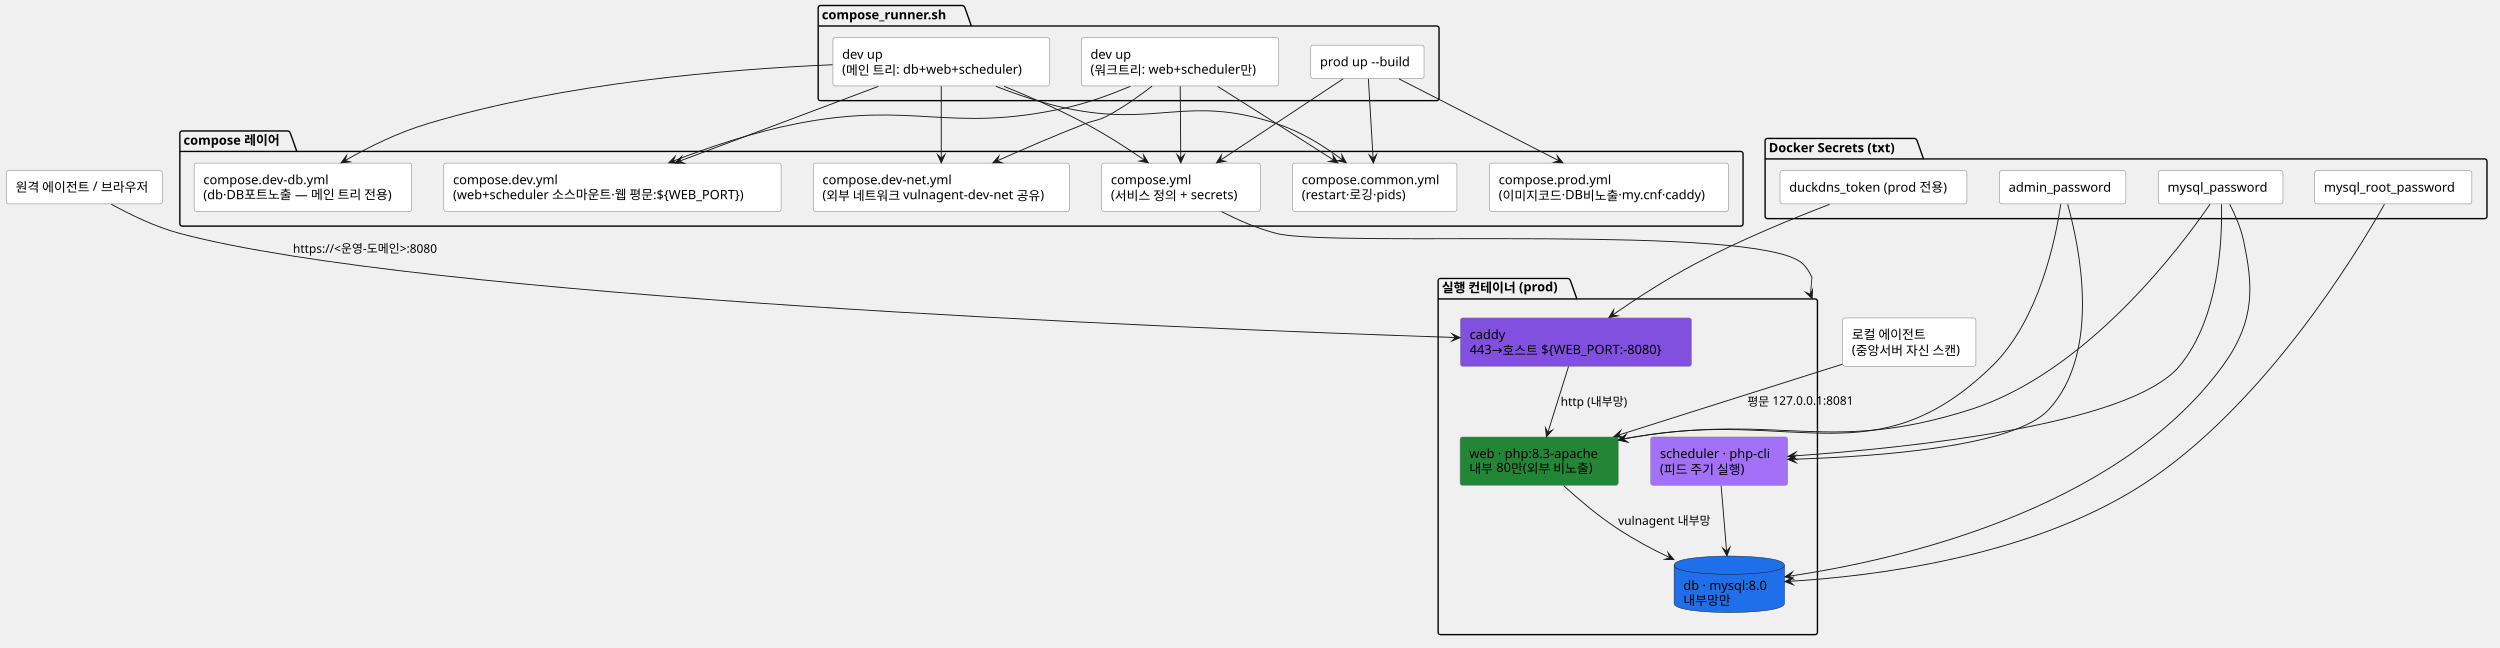
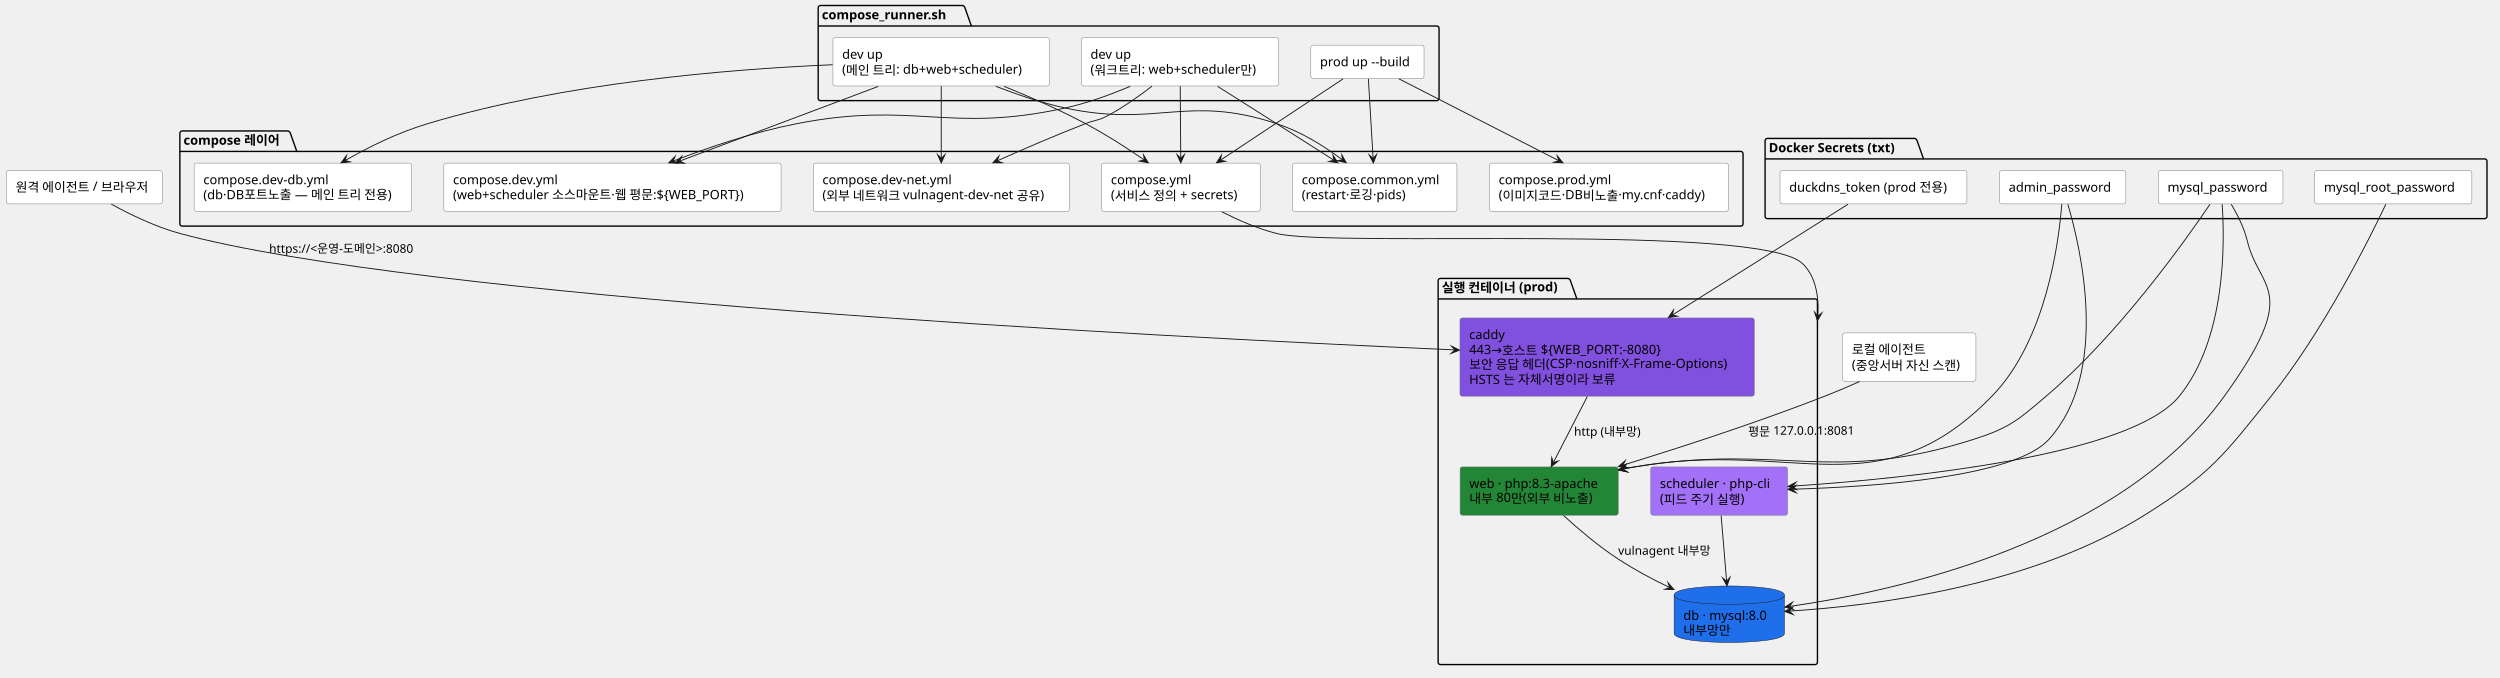
- <svg xmlns="http://www.w3.org/2000/svg" contentStyleType="text/css" data-diagram-type="DESCRIPTION" height="705px" preserveAspectRatio="none" style="width:2722px;height:705px;background:#FFFFFF;" version="1.1" viewBox="0 0 2722 705" width="2722px" zoomAndPan="magnify">
+ <svg xmlns="http://www.w3.org/2000/svg" contentStyleType="text/css" data-diagram-type="DESCRIPTION" height="738px" preserveAspectRatio="none" style="width:2722px;height:738px;background:#FFFFFF;" version="1.1" viewBox="0 0 2722 738" width="2722px" zoomAndPan="magnify">
  <defs />
  <g>
    <g class="cluster" data-qualified-name="Runner" data-source-line="11" id="ent0001">
      <path d="M893.33,6 L1048.125,6 A3.75,3.75 0 0 1 1050.625,8.5 L1057.625,28.297 L1564.33,28.297 A2.5,2.5 0 0 1 1566.83,30.797 L1566.83,107.09 A2.5,2.5 0 0 1 1564.33,109.59 L893.33,109.59 A2.5,2.5 0 0 1 890.83,107.09 L890.83,8.5 A2.5,2.5 0 0 1 893.33,6" fill="none" style="stroke:#000000;stroke-width:1.5;" />
      <line style="stroke:#000000;stroke-width:1.5;" x1="890.83" x2="1057.625" y1="28.297" y2="28.297" />
      <text fill="#000000" font-family="sans-serif" font-size="14" font-weight="700" lengthAdjust="spacing" textLength="153.795" x="894.83" y="20.995">compose_runner.sh</text>
    </g>
    <g class="cluster" data-qualified-name="Files" data-source-line="17" id="ent0005">
-       <path d="M198.33,142.59 L313.656,142.59 A3.75,3.75 0 0 1 316.156,145.09 L323.156,164.887 L1895.33,164.887 A2.5,2.5 0 0 1 1897.83,167.387 L1897.83,243.69 A2.5,2.5 0 0 1 1895.33,246.19 L198.33,246.19 A2.5,2.5 0 0 1 195.83,243.69 L195.83,145.09 A2.5,2.5 0 0 1 198.33,142.59" fill="none" style="stroke:#000000;stroke-width:1.5;" />
+       <path d="M198.33,142.59 L313.656,142.59 A3.75,3.75 0 0 1 316.156,145.09 L323.156,164.887 L1895.33,164.887 A2.5,2.5 0 0 1 1897.83,167.387 L1897.83,243.68 A2.5,2.5 0 0 1 1895.33,246.18 L198.33,246.18 A2.5,2.5 0 0 1 195.83,243.68 L195.83,145.09 A2.5,2.5 0 0 1 198.33,142.59" fill="none" style="stroke:#000000;stroke-width:1.5;" />
      <line style="stroke:#000000;stroke-width:1.5;" x1="195.83" x2="323.156" y1="164.887" y2="164.887" />
      <text fill="#000000" font-family="sans-serif" font-size="14" font-weight="700" lengthAdjust="spacing" textLength="114.326" x="199.83" y="157.585">compose 레이어</text>
    </g>
    <g class="cluster" data-qualified-name="Secrets" data-source-line="26" id="ent0012">
      <path d="M1924.33,150.74 L2084.84,150.74 A3.75,3.75 0 0 1 2087.34,153.24 L2094.34,173.037 L2705.33,173.037 A2.5,2.5 0 0 1 2707.83,175.537 L2707.83,235.54 A2.5,2.5 0 0 1 2705.33,238.04 L1924.33,238.04 A2.5,2.5 0 0 1 1921.83,235.54 L1921.83,153.24 A2.5,2.5 0 0 1 1924.33,150.74" fill="none" style="stroke:#000000;stroke-width:1.5;" />
      <line style="stroke:#000000;stroke-width:1.5;" x1="1921.83" x2="2094.34" y1="173.037" y2="173.037" />
      <text fill="#000000" font-family="sans-serif" font-size="14" font-weight="700" lengthAdjust="spacing" textLength="159.51" x="1925.83" y="165.735">Docker Secrets (txt)</text>
    </g>
    <g class="cluster" data-qualified-name="Stack" data-source-line="33" id="ent0017">
-       <path d="M1568.33,303.19 L1707.4,303.19 A3.75,3.75 0 0 1 1709.9,305.69 L1716.9,325.487 L1976.33,325.487 A2.5,2.5 0 0 1 1978.83,327.987 L1978.83,688.47 A2.5,2.5 0 0 1 1976.33,690.97 L1568.33,690.97 A2.5,2.5 0 0 1 1565.83,688.47 L1565.83,305.69 A2.5,2.5 0 0 1 1568.33,303.19" fill="none" style="stroke:#000000;stroke-width:1.5;" />
-       <line style="stroke:#000000;stroke-width:1.5;" x1="1565.83" x2="1716.9" y1="325.487" y2="325.487" />
-       <text fill="#000000" font-family="sans-serif" font-size="14" font-weight="700" lengthAdjust="spacing" textLength="138.07" x="1569.83" y="318.185">실행 컨테이너 (prod)</text>
+       <path d="M1568.33,303.18 L1707.4,303.18 A3.75,3.75 0 0 1 1709.9,305.68 L1716.9,325.477 L1976.33,325.477 A2.5,2.5 0 0 1 1978.83,327.977 L1978.83,721.06 A2.5,2.5 0 0 1 1976.33,723.56 L1568.33,723.56 A2.5,2.5 0 0 1 1565.83,721.06 L1565.83,305.68 A2.5,2.5 0 0 1 1568.33,303.18" fill="none" style="stroke:#000000;stroke-width:1.5;" />
+       <line style="stroke:#000000;stroke-width:1.5;" x1="1565.83" x2="1716.9" y1="325.477" y2="325.477" />
+       <text fill="#000000" font-family="sans-serif" font-size="14" font-weight="700" lengthAdjust="spacing" textLength="138.07" x="1569.83" y="318.175">실행 컨테이너 (prod)</text>
    </g>
    <g class="entity" data-qualified-name="Runner.R1" data-source-line="12" id="ent0002">
      <rect fill="#FFFFFF" height="52.594" rx="2.5" ry="2.5" style="stroke:#6E7681;stroke-width:0.5;" width="235.862" x="906.9" y="41" />
      <text fill="#000000" font-family="sans-serif" font-size="14" lengthAdjust="spacing" textLength="47.995" x="916.9" y="63.995">dev up</text>
      <text fill="#000000" font-family="sans-serif" font-size="14" lengthAdjust="spacing" textLength="215.862" x="916.9" y="80.292">(메인 트리: db+web+scheduler)</text>
    </g>
    <g class="entity" data-qualified-name="Runner.R1W" data-source-line="13" id="ent0003">
      <rect fill="#FFFFFF" height="52.594" rx="2.5" ry="2.5" style="stroke:#6E7681;stroke-width:0.5;" width="215.067" x="1177.3" y="41" />
      <text fill="#000000" font-family="sans-serif" font-size="14" lengthAdjust="spacing" textLength="47.995" x="1187.3" y="63.995">dev up</text>
      <text fill="#000000" font-family="sans-serif" font-size="14" lengthAdjust="spacing" textLength="195.067" x="1187.3" y="80.292">(워크트리: web+scheduler만)</text>
    </g>
    <g class="entity" data-qualified-name="Runner.R2" data-source-line="14" id="ent0004">
      <rect fill="#FFFFFF" height="36.297" rx="2.5" ry="2.5" style="stroke:#6E7681;stroke-width:0.5;" width="123.284" x="1427.19" y="49.15" />
      <text fill="#000000" font-family="sans-serif" font-size="14" lengthAdjust="spacing" textLength="103.284" x="1437.19" y="72.145">prod up --build</text>
    </g>
    <g class="entity" data-qualified-name="Files.F0" data-source-line="18" id="ent0006">
      <rect fill="#FFFFFF" height="52.594" rx="2.5" ry="2.5" style="stroke:#6E7681;stroke-width:0.5;" width="172.561" x="1199.55" y="177.59" />
      <text fill="#000000" font-family="sans-serif" font-size="14" lengthAdjust="spacing" textLength="93.522" x="1209.55" y="200.585">compose.yml</text>
      <text fill="#000000" font-family="sans-serif" font-size="14" lengthAdjust="spacing" textLength="152.561" x="1209.55" y="216.882">(서비스 정의 + secrets)</text>
    </g>
    <g class="entity" data-qualified-name="Files.FC" data-source-line="19" id="ent0007">
      <rect fill="#FFFFFF" height="52.594" rx="2.5" ry="2.5" style="stroke:#6E7681;stroke-width:0.5;" width="178.949" x="1407.36" y="177.59" />
      <text fill="#000000" font-family="sans-serif" font-size="14" lengthAdjust="spacing" textLength="158.949" x="1417.36" y="200.585">compose.common.yml</text>
      <text fill="#000000" font-family="sans-serif" font-size="14" lengthAdjust="spacing" textLength="122.078" x="1417.36" y="216.882">(restart·로깅·pids)</text>
    </g>
    <g class="entity" data-qualified-name="Files.FD" data-source-line="20" id="ent0008">
      <rect fill="#FFFFFF" height="52.594" rx="2.5" ry="2.5" style="stroke:#6E7681;stroke-width:0.5;" width="367.203" x="483.23" y="177.59" />
      <text fill="#000000" font-family="sans-serif" font-size="14" lengthAdjust="spacing" textLength="123.758" x="493.23" y="200.585">compose.dev.yml</text>
      <text fill="#000000" font-family="sans-serif" font-size="14" lengthAdjust="spacing" textLength="347.203" x="493.23" y="216.882">(web+scheduler 소스마운트·웹 평문:${WEB_PORT})</text>
    </g>
    <g class="entity" data-qualified-name="Files.FDB" data-source-line="21" id="ent0009">
      <rect fill="#FFFFFF" height="52.594" rx="2.5" ry="2.5" style="stroke:#6E7681;stroke-width:0.5;" width="236.932" x="211.37" y="177.59" />
      <text fill="#000000" font-family="sans-serif" font-size="14" lengthAdjust="spacing" textLength="146.583" x="221.37" y="200.585">compose.dev-db.yml</text>
      <text fill="#000000" font-family="sans-serif" font-size="14" lengthAdjust="spacing" textLength="216.932" x="221.37" y="216.882">(db·DB포트노출 — 메인 트리 전용)</text>
    </g>
    <g class="entity" data-qualified-name="Files.FN" data-source-line="22" id="ent0010">
      <rect fill="#FFFFFF" height="52.594" rx="2.5" ry="2.5" style="stroke:#6E7681;stroke-width:0.5;" width="278.781" x="885.44" y="177.59" />
      <text fill="#000000" font-family="sans-serif" font-size="14" lengthAdjust="spacing" textLength="151.785" x="895.44" y="200.585">compose.dev-net.yml</text>
      <text fill="#000000" font-family="sans-serif" font-size="14" lengthAdjust="spacing" textLength="258.781" x="895.44" y="216.882">(외부 네트워크 vulnagent-dev-net 공유)</text>
    </g>
    <g class="entity" data-qualified-name="Files.FP" data-source-line="23" id="ent0011">
      <rect fill="#FFFFFF" height="52.594" rx="2.5" ry="2.5" style="stroke:#6E7681;stroke-width:0.5;" width="260.146" x="1621.76" y="177.59" />
      <text fill="#000000" font-family="sans-serif" font-size="14" lengthAdjust="spacing" textLength="130.067" x="1631.76" y="200.585">compose.prod.yml</text>
      <text fill="#000000" font-family="sans-serif" font-size="14" lengthAdjust="spacing" textLength="240.146" x="1631.76" y="216.882">(이미지코드·DB비노출·my.cnf·caddy)</text>
    </g>
    <g class="entity" data-qualified-name="Secrets.S1" data-source-line="27" id="ent0013">
      <rect fill="#FFFFFF" height="36.297" rx="2.5" ry="2.5" style="stroke:#6E7681;stroke-width:0.5;" width="171.081" x="2520.29" y="185.74" />
      <text fill="#000000" font-family="sans-serif" font-size="14" lengthAdjust="spacing" textLength="151.081" x="2530.29" y="208.735">mysql_root_password</text>
    </g>
    <g class="entity" data-qualified-name="Secrets.S2" data-source-line="28" id="ent0014">
      <rect fill="#FFFFFF" height="36.297" rx="2.5" ry="2.5" style="stroke:#6E7681;stroke-width:0.5;" width="135.705" x="2349.98" y="185.74" />
      <text fill="#000000" font-family="sans-serif" font-size="14" lengthAdjust="spacing" textLength="115.705" x="2359.98" y="208.735">mysql_password</text>
    </g>
    <g class="entity" data-qualified-name="Secrets.S4" data-source-line="29" id="ent0015">
      <rect fill="#FFFFFF" height="36.297" rx="2.5" ry="2.5" style="stroke:#6E7681;stroke-width:0.5;" width="137.578" x="2177.04" y="185.74" />
      <text fill="#000000" font-family="sans-serif" font-size="14" lengthAdjust="spacing" textLength="117.578" x="2187.04" y="208.735">admin_password</text>
    </g>
    <g class="entity" data-qualified-name="Secrets.S5" data-source-line="30" id="ent0016">
      <rect fill="#FFFFFF" height="36.297" rx="2.5" ry="2.5" style="stroke:#6E7681;stroke-width:0.5;" width="203.505" x="1938.08" y="185.74" />
      <text fill="#000000" font-family="sans-serif" font-size="14" lengthAdjust="spacing" textLength="183.505" x="1948.08" y="208.735">duckdns_token (prod 전용)</text>
    </g>
    <g class="entity" data-qualified-name="Stack.CADDY" data-source-line="34" id="ent0018">
-       <rect fill="#8250DF" height="52.594" rx="2.5" ry="2.5" style="stroke:#6E7681;stroke-width:0.5;" width="251.536" x="1590.07" y="346.19" />
-       <text fill="#000000" font-family="sans-serif" font-size="14" lengthAdjust="spacing" textLength="42.335" x="1600.07" y="369.185">caddy</text>
-       <text fill="#000000" font-family="sans-serif" font-size="14" lengthAdjust="spacing" textLength="231.536" x="1600.07" y="385.482">443→호스트 ${WEB_PORT:-8080}</text>
+       <rect fill="#8250DF" height="85.188" rx="2.5" ry="2.5" style="stroke:#6E7681;stroke-width:0.5;" width="320.492" x="1589.59" y="346.18" />
+       <text fill="#000000" font-family="sans-serif" font-size="14" lengthAdjust="spacing" textLength="42.335" x="1599.59" y="369.175">caddy</text>
+       <text fill="#000000" font-family="sans-serif" font-size="14" lengthAdjust="spacing" textLength="231.536" x="1599.59" y="385.472">443→호스트 ${WEB_PORT:-8080}</text>
+       <text fill="#000000" font-family="sans-serif" font-size="14" lengthAdjust="spacing" textLength="300.492" x="1599.59" y="401.769">보안 응답 헤더(CSP·nosniff·X-Frame-Options)</text>
+       <text fill="#000000" font-family="sans-serif" font-size="14" lengthAdjust="spacing" textLength="168.643" x="1599.59" y="418.066">HSTS 는 자체서명이라 보류</text>
    </g>
    <g class="entity" data-qualified-name="Stack.WC" data-source-line="35" id="ent0019">
-       <rect fill="#238636" height="52.594" rx="2.5" ry="2.5" style="stroke:#6E7681;stroke-width:0.5;" width="172.209" x="1589.73" y="475.78" />
-       <text fill="#000000" font-family="sans-serif" font-size="14" lengthAdjust="spacing" textLength="152.209" x="1599.73" y="498.775">web · php:8.3-apache</text>
-       <text fill="#000000" font-family="sans-serif" font-size="14" lengthAdjust="spacing" textLength="142.918" x="1599.73" y="515.072">내부 80만(외부 비노출)</text>
+       <rect fill="#238636" height="52.594" rx="2.5" ry="2.5" style="stroke:#6E7681;stroke-width:0.5;" width="172.209" x="1589.73" y="508.37" />
+       <text fill="#000000" font-family="sans-serif" font-size="14" lengthAdjust="spacing" textLength="152.209" x="1599.73" y="531.365">web · php:8.3-apache</text>
+       <text fill="#000000" font-family="sans-serif" font-size="14" lengthAdjust="spacing" textLength="142.918" x="1599.73" y="547.662">내부 80만(외부 비노출)</text>
    </g>
    <g class="entity" data-qualified-name="Stack.SCH" data-source-line="36" id="ent0020">
-       <rect fill="#A371F7" height="52.594" rx="2.5" ry="2.5" style="stroke:#6E7681;stroke-width:0.5;" width="149.022" x="1797.32" y="475.78" />
-       <text fill="#000000" font-family="sans-serif" font-size="14" lengthAdjust="spacing" textLength="129.022" x="1807.32" y="498.775">scheduler · php-cli</text>
-       <text fill="#000000" font-family="sans-serif" font-size="14" lengthAdjust="spacing" textLength="98.784" x="1807.32" y="515.072">(피드 주기 실행)</text>
+       <rect fill="#A371F7" height="52.594" rx="2.5" ry="2.5" style="stroke:#6E7681;stroke-width:0.5;" width="149.022" x="1797.32" y="508.37" />
+       <text fill="#000000" font-family="sans-serif" font-size="14" lengthAdjust="spacing" textLength="129.022" x="1807.32" y="531.365">scheduler · php-cli</text>
+       <text fill="#000000" font-family="sans-serif" font-size="14" lengthAdjust="spacing" textLength="98.784" x="1807.32" y="547.662">(피드 주기 실행)</text>
    </g>
    <g class="entity" data-qualified-name="Stack.DC" data-source-line="37" id="ent0021">
-       <path d="M1822.78,615.38 C1822.78,605.38 1882.829,605.38 1882.829,605.38 C1882.829,605.38 1942.879,605.38 1942.879,615.38 L1942.879,656.974 C1942.879,666.974 1882.829,666.974 1882.829,666.974 C1882.829,666.974 1822.78,666.974 1822.78,656.974 L1822.78,615.38" fill="#1F6FEB" style="stroke:#181818;stroke-width:0.5;" />
-       <path d="M1822.78,615.38 C1822.78,625.38 1882.829,625.38 1882.829,625.38 C1882.829,625.38 1942.879,625.38 1942.879,615.38" fill="none" style="stroke:#181818;stroke-width:0.5;" />
-       <text fill="#000000" font-family="sans-serif" font-size="14" lengthAdjust="spacing" textLength="100.099" x="1832.78" y="642.375">db · mysql:8.0</text>
-       <text fill="#000000" font-family="sans-serif" font-size="14" lengthAdjust="spacing" textLength="52.64" x="1832.78" y="658.672">내부망만</text>
+       <path d="M1822.78,647.97 C1822.78,637.97 1882.829,637.97 1882.829,637.97 C1882.829,637.97 1942.879,637.97 1942.879,647.97 L1942.879,689.564 C1942.879,699.564 1882.829,699.564 1882.829,699.564 C1882.829,699.564 1822.78,699.564 1822.78,689.564 L1822.78,647.97" fill="#1F6FEB" style="stroke:#181818;stroke-width:0.5;" />
+       <path d="M1822.78,647.97 C1822.78,657.97 1882.829,657.97 1882.829,657.97 C1882.829,657.97 1942.879,657.97 1942.879,647.97" fill="none" style="stroke:#181818;stroke-width:0.5;" />
+       <text fill="#000000" font-family="sans-serif" font-size="14" lengthAdjust="spacing" textLength="100.099" x="1832.78" y="674.965">db · mysql:8.0</text>
+       <text fill="#000000" font-family="sans-serif" font-size="14" lengthAdjust="spacing" textLength="52.64" x="1832.78" y="691.262">내부망만</text>
    </g>
    <g class="entity" data-qualified-name="REMOTE" data-source-line="65" id="ent0042">
      <rect fill="#FFFFFF" height="36.297" rx="2.5" ry="2.5" style="stroke:#6E7681;stroke-width:0.5;" width="169.667" x="7" y="185.74" />
      <text fill="#000000" font-family="sans-serif" font-size="14" lengthAdjust="spacing" textLength="149.667" x="17" y="208.735">원격 에이전트 / 브라우저</text>
    </g>
    <g class="entity" data-qualified-name="LOCAL" data-source-line="66" id="ent0043">
-       <rect fill="#FFFFFF" height="52.594" rx="2.5" ry="2.5" style="stroke:#6E7681;stroke-width:0.5;" width="145.104" x="2006.28" y="346.19" />
-       <text fill="#000000" font-family="sans-serif" font-size="14" lengthAdjust="spacing" textLength="83.41" x="2016.28" y="369.185">로컬 에이전트</text>
-       <text fill="#000000" font-family="sans-serif" font-size="14" lengthAdjust="spacing" textLength="125.104" x="2016.28" y="385.482">(중앙서버 자신 스캔)</text>
+       <rect fill="#FFFFFF" height="52.594" rx="2.5" ry="2.5" style="stroke:#6E7681;stroke-width:0.5;" width="145.104" x="2006.28" y="362.48" />
+       <text fill="#000000" font-family="sans-serif" font-size="14" lengthAdjust="spacing" textLength="83.41" x="2016.28" y="385.475">로컬 에이전트</text>
+       <text fill="#000000" font-family="sans-serif" font-size="14" lengthAdjust="spacing" textLength="125.104" x="2016.28" y="401.772">(중앙서버 자신 스캔)</text>
    </g>
    <g class="link" data-entity-1="ent0002" data-entity-2="ent0006" data-link-type="dependency" data-source-line="40" id="lnk22">
-       <path d="M1093.32,94.06 C1121.3,105.4 1153.64,119.55 1181.83,134.59 C1205.46,147.21 1226.486,160.788 1246.126,174.358" fill="none" id="R1-to-F0" style="stroke:#181818;stroke-width:1;" />
-       <polygon fill="#181818" points="1250.24,177.2,1245.109,168.793,1246.126,174.358,1240.562,175.375,1250.24,177.2" style="stroke:#181818;stroke-width:1;stroke-linejoin:miter;stroke-miterlimit:10;" />
+       <path d="M1093.32,94.06 C1121.3,105.39 1153.64,119.54 1181.83,134.59 C1205.46,147.2 1226.487,160.776 1246.127,174.356" fill="none" id="R1-to-F0" style="stroke:#181818;stroke-width:1;" />
+       <polygon fill="#181818" points="1250.24,177.2,1245.112,168.791,1246.127,174.356,1240.562,175.371,1250.24,177.2" style="stroke:#181818;stroke-width:1;stroke-linejoin:miter;stroke-miterlimit:10;" />
    </g>
    <g class="link" data-entity-1="ent0002" data-entity-2="ent0007" data-link-type="dependency" data-source-line="41" id="lnk23">
-       <path d="M1084.27,94.02 C1107.43,102.98 1134.46,112.14 1159.83,117.59 C1260.04,139.16 1292.57,102.26 1389.83,134.59 C1417.65,143.84 1441.442,158.907 1461.732,174.147" fill="none" id="R1-to-FC" style="stroke:#181818;stroke-width:1;" />
-       <polygon fill="#181818" points="1465.73,177.15,1460.936,168.547,1461.732,174.147,1456.132,174.943,1465.73,177.15" style="stroke:#181818;stroke-width:1;stroke-linejoin:miter;stroke-miterlimit:10;" />
+       <path d="M1084.27,94.02 C1107.43,102.97 1134.46,112.13 1159.83,117.59 C1260.04,139.15 1292.57,102.26 1389.83,134.59 C1417.65,143.84 1441.441,158.908 1461.731,174.138" fill="none" id="R1-to-FC" style="stroke:#181818;stroke-width:1;" />
+       <polygon fill="#181818" points="1465.73,177.14,1460.933,168.538,1461.731,174.138,1456.131,174.936,1465.73,177.14" style="stroke:#181818;stroke-width:1;stroke-linejoin:miter;stroke-miterlimit:10;" />
    </g>
    <g class="link" data-entity-1="ent0002" data-entity-2="ent0008" data-link-type="dependency" data-source-line="42" id="lnk24">
-       <path d="M956.23,94.09 C892.68,117.98 803.36,151.56 739.88,175.43" fill="none" id="R1-to-FD" style="stroke:#181818;stroke-width:1;" />
-       <polygon fill="#181818" points="735.2,177.19,745.032,177.766,739.88,175.43,742.216,170.278,735.2,177.19" style="stroke:#181818;stroke-width:1;stroke-linejoin:miter;stroke-miterlimit:10;" />
+       <path d="M956.23,94.09 C892.68,117.98 803.36,151.561 739.88,175.421" fill="none" id="R1-to-FD" style="stroke:#181818;stroke-width:1;" />
+       <polygon fill="#181818" points="735.2,177.18,745.032,177.758,739.88,175.421,742.217,170.269,735.2,177.18" style="stroke:#181818;stroke-width:1;stroke-linejoin:miter;stroke-miterlimit:10;" />
    </g>
    <g class="link" data-entity-1="ent0002" data-entity-2="ent0009" data-link-type="dependency" data-source-line="43" id="lnk25">
-       <path d="M906.54,70.49 C791.71,75.36 613.6,90.22 465.83,134.59 C432.56,144.59 401.924,159.855 375.774,174.755" fill="none" id="R1-to-FDB" style="stroke:#181818;stroke-width:1;" />
+       <path d="M906.54,70.49 C791.71,75.36 613.6,90.22 465.83,134.59 C432.56,144.58 401.924,159.855 375.774,174.755" fill="none" id="R1-to-FDB" style="stroke:#181818;stroke-width:1;" />
      <polygon fill="#181818" points="371.43,177.23,381.23,176.25,375.774,174.755,377.269,169.299,371.43,177.23" style="stroke:#181818;stroke-width:1;stroke-linejoin:miter;stroke-miterlimit:10;" />
    </g>
    <g class="link" data-entity-1="ent0002" data-entity-2="ent0010" data-link-type="dependency" data-source-line="44" id="lnk26">
-       <path d="M1024.83,93.93 C1024.83,117.88 1024.83,148.44 1024.83,172.35" fill="none" id="R1-to-FN" style="stroke:#181818;stroke-width:1;" />
+       <path d="M1024.83,93.93 C1024.83,117.88 1024.83,148.43 1024.83,172.35" fill="none" id="R1-to-FN" style="stroke:#181818;stroke-width:1;" />
      <polygon fill="#181818" points="1024.83,177.35,1028.83,168.35,1024.83,172.35,1020.83,168.35,1024.83,177.35" style="stroke:#181818;stroke-width:1;stroke-linejoin:miter;stroke-miterlimit:10;" />
    </g>
    <g class="link" data-entity-1="ent0003" data-entity-2="ent0006" data-link-type="dependency" data-source-line="46" id="lnk27">
-       <path d="M1285.02,93.93 C1285.2,117.88 1285.435,148.44 1285.604,172.35" fill="none" id="R1W-to-F0" style="stroke:#181818;stroke-width:1;" />
+       <path d="M1285.02,93.93 C1285.2,117.88 1285.435,148.43 1285.604,172.35" fill="none" id="R1W-to-F0" style="stroke:#181818;stroke-width:1;" />
      <polygon fill="#181818" points="1285.64,177.35,1289.576,168.322,1285.604,172.35,1281.576,168.379,1285.64,177.35" style="stroke:#181818;stroke-width:1;stroke-linejoin:miter;stroke-miterlimit:10;" />
    </g>
    <g class="link" data-entity-1="ent0003" data-entity-2="ent0007" data-link-type="dependency" data-source-line="47" id="lnk28">
-       <path d="M1325.75,94.07 C1345.18,106.32 1368.72,121.19 1389.83,134.59 C1411.97,148.65 1432.436,161.708 1452.506,174.528" fill="none" id="R1W-to-FC" style="stroke:#181818;stroke-width:1;" />
-       <polygon fill="#181818" points="1456.72,177.22,1451.289,169.004,1452.506,174.528,1446.982,175.746,1456.72,177.22" style="stroke:#181818;stroke-width:1;stroke-linejoin:miter;stroke-miterlimit:10;" />
+       <path d="M1325.75,94.06 C1345.18,106.32 1368.72,121.19 1389.83,134.59 C1411.97,148.65 1432.437,161.697 1452.507,174.527" fill="none" id="R1W-to-FC" style="stroke:#181818;stroke-width:1;" />
+       <polygon fill="#181818" points="1456.72,177.22,1451.292,169.002,1452.507,174.527,1446.983,175.743,1456.72,177.22" style="stroke:#181818;stroke-width:1;stroke-linejoin:miter;stroke-miterlimit:10;" />
    </g>
    <g class="link" data-entity-1="ent0003" data-entity-2="ent0008" data-link-type="dependency" data-source-line="48" id="lnk29">
-       <path d="M1230.64,94.02 C1209.08,103.08 1183.75,112.32 1159.83,117.59 C1032.88,145.57 995.42,109.68 867.83,134.59 C819.72,143.99 772.013,160.254 732.793,175.444" fill="none" id="R1W-to-FD" style="stroke:#181818;stroke-width:1;" />
-       <polygon fill="#181818" points="728.13,177.25,737.967,177.73,732.793,175.444,735.078,170.269,728.13,177.25" style="stroke:#181818;stroke-width:1;stroke-linejoin:miter;stroke-miterlimit:10;" />
+       <path d="M1230.64,94.01 C1209.08,103.08 1183.75,112.32 1159.83,117.59 C1032.88,145.57 995.42,109.68 867.83,134.59 C819.72,143.99 772.012,160.243 732.792,175.443" fill="none" id="R1W-to-FD" style="stroke:#181818;stroke-width:1;" />
+       <polygon fill="#181818" points="728.13,177.25,737.967,177.727,732.792,175.443,735.076,170.268,728.13,177.25" style="stroke:#181818;stroke-width:1;stroke-linejoin:miter;stroke-miterlimit:10;" />
    </g>
    <g class="link" data-entity-1="ent0003" data-entity-2="ent0010" data-link-type="dependency" data-source-line="49" id="lnk30">
-       <path d="M1254.32,93.82 C1239.95,104.96 1222.19,117.51 1204.83,126.59 C1195.24,131.61 1191.91,130.66 1181.83,134.59 C1148.06,147.79 1115.386,161.882 1085.656,175.152" fill="none" id="R1W-to-FN" style="stroke:#181818;stroke-width:1;" />
+       <path d="M1254.32,93.82 C1239.95,104.95 1222.19,117.51 1204.83,126.59 C1195.24,131.61 1191.91,130.65 1181.83,134.59 C1148.06,147.79 1115.386,161.882 1085.656,175.152" fill="none" id="R1W-to-FN" style="stroke:#181818;stroke-width:1;" />
      <polygon fill="#181818" points="1081.09,177.19,1090.939,177.174,1085.656,175.152,1087.678,169.869,1081.09,177.19" style="stroke:#181818;stroke-width:1;stroke-linejoin:miter;stroke-miterlimit:10;" />
    </g>
    <g class="link" data-entity-1="ent0004" data-entity-2="ent0006" data-link-type="dependency" data-source-line="51" id="lnk31">
-       <path d="M1462.29,85.89 C1427.15,109.19 1369.087,147.697 1328.707,174.467" fill="none" id="R2-to-F0" style="stroke:#181818;stroke-width:1;" />
-       <polygon fill="#181818" points="1324.54,177.23,1334.252,175.591,1328.707,174.467,1329.831,168.923,1324.54,177.23" style="stroke:#181818;stroke-width:1;stroke-linejoin:miter;stroke-miterlimit:10;" />
+       <path d="M1462.29,85.89 C1427.15,109.19 1369.087,147.686 1328.707,174.466" fill="none" id="R2-to-F0" style="stroke:#181818;stroke-width:1;" />
+       <polygon fill="#181818" points="1324.54,177.23,1334.251,175.589,1328.707,174.466,1329.83,168.922,1324.54,177.23" style="stroke:#181818;stroke-width:1;stroke-linejoin:miter;stroke-miterlimit:10;" />
    </g>
    <g class="link" data-entity-1="ent0004" data-entity-2="ent0007" data-link-type="dependency" data-source-line="52" id="lnk32">
-       <path d="M1489.88,85.89 C1491.27,109.27 1493.434,145.719 1495.024,172.489" fill="none" id="R2-to-FC" style="stroke:#181818;stroke-width:1;" />
-       <polygon fill="#181818" points="1495.32,177.48,1498.779,168.259,1495.024,172.489,1490.793,168.733,1495.32,177.48" style="stroke:#181818;stroke-width:1;stroke-linejoin:miter;stroke-miterlimit:10;" />
+       <path d="M1489.88,85.89 C1491.27,109.26 1493.434,145.709 1495.024,172.479" fill="none" id="R2-to-FC" style="stroke:#181818;stroke-width:1;" />
+       <polygon fill="#181818" points="1495.32,177.47,1498.779,168.249,1495.024,172.479,1490.793,168.723,1495.32,177.47" style="stroke:#181818;stroke-width:1;stroke-linejoin:miter;stroke-miterlimit:10;" />
    </g>
    <g class="link" data-entity-1="ent0004" data-entity-2="ent0011" data-link-type="dependency" data-source-line="53" id="lnk33">
-       <path d="M1523.22,85.89 C1568.75,109.19 1644.919,148.183 1697.239,174.952" fill="none" id="R2-to-FP" style="stroke:#181818;stroke-width:1;" />
-       <polygon fill="#181818" points="1701.69,177.23,1695.5,169.57,1697.239,174.952,1691.856,176.691,1701.69,177.23" style="stroke:#181818;stroke-width:1;stroke-linejoin:miter;stroke-miterlimit:10;" />
+       <path d="M1523.22,85.89 C1568.75,109.19 1644.919,148.172 1697.239,174.952" fill="none" id="R2-to-FP" style="stroke:#181818;stroke-width:1;" />
+       <polygon fill="#181818" points="1701.69,177.23,1695.501,169.569,1697.239,174.952,1691.856,176.69,1701.69,177.23" style="stroke:#181818;stroke-width:1;stroke-linejoin:miter;stroke-miterlimit:10;" />
    </g>
    <g class="link" data-entity-1="ent0006" data-entity-2="ent0017" data-link-type="dependency" data-source-line="55" id="lnk34">
-       <path d="M1330.23,230.56 C1348.16,239.68 1369.41,248.97 1389.83,254.19 C1451.62,269.97 1916.91,242.94 1962.83,287.19 C1966.112,290.353 1968.717,293.985 1970.761,297.928 C1971.271,298.913 1971.747,299.918 1972.189,300.94 C1972.411,301.451 1972.623,301.966 1972.828,302.485 C1972.88,302.615 1971.132,320.377 1971.183,320.507" fill="none" id="F0-to-Stack" style="stroke:#181818;stroke-width:1;" />
-       <polygon fill="#181818" points="1972.98,325.172,1973.477,315.336,1971.183,320.507,1966.012,318.212,1972.98,325.172" style="stroke:#181818;stroke-width:1;stroke-linejoin:miter;stroke-miterlimit:10;" />
+       <path d="M1330.23,230.56 C1348.16,239.68 1369.41,248.97 1389.83,254.18 C1451.62,269.97 1917.25,242.59 1962.83,287.18 C1978.61,302.62 1980.795,327.23 1978.945,348.244 C1978.916,348.572 1979.356,343.922 1979.325,344.248" fill="none" id="F0-to-Stack" style="stroke:#181818;stroke-width:1;" />
+       <polygon fill="#181818" points="1978.855,349.226,1983.684,340.642,1979.325,344.248,1975.719,339.89,1978.855,349.226" style="stroke:#181818;stroke-width:1;stroke-linejoin:miter;stroke-miterlimit:10;" />
    </g>
    <g class="link" data-entity-1="ent0016" data-entity-2="ent0018" data-link-type="dependency" data-source-line="57" id="lnk35">
-       <path d="M1992.12,222.45 C1952.19,237.78 1894.14,261.53 1845.83,287.19 C1812.81,304.73 1781.431,325.224 1755.891,342.904" fill="none" id="S5-to-CADDY" style="stroke:#181818;stroke-width:1;" />
-       <polygon fill="#181818" points="1751.78,345.75,1761.457,343.916,1755.891,342.904,1756.903,337.339,1751.78,345.75" style="stroke:#181818;stroke-width:1;stroke-linejoin:miter;stroke-miterlimit:10;" />
+       <path d="M2012.03,222.42 C1967.37,250.59 1882.649,304.023 1820.809,343.023" fill="none" id="S5-to-CADDY" style="stroke:#181818;stroke-width:1;" />
+       <polygon fill="#181818" points="1816.58,345.69,1826.326,344.272,1820.809,343.023,1822.059,337.506,1816.58,345.69" style="stroke:#181818;stroke-width:1;stroke-linejoin:miter;stroke-miterlimit:10;" />
    </g>
    <g class="link" data-entity-1="ent0014" data-entity-2="ent0019" data-link-type="dependency" data-source-line="58" id="lnk36">
-       <path d="M2406.39,222.21 C2373.24,270.49 2271.42,405.66 2145.83,445.78 C1990.36,495.45 1940.96,449.75 1779.83,475.78 C1774.05,476.72 1773.023,476.819 1767.073,478.009" fill="none" id="S2-to-WC" style="stroke:#181818;stroke-width:1;" />
-       <polygon fill="#181818" points="1762.17,478.99,1771.78,481.147,1767.073,478.009,1770.211,473.303,1762.17,478.99" style="stroke:#181818;stroke-width:1;stroke-linejoin:miter;stroke-miterlimit:10;" />
+       <path d="M2406.17,222.5 C2378.73,263.04 2306.42,364.54 2227.83,431.37 C2196.71,457.84 2187.75,465.95 2148.83,478.37 C1992.08,528.4 1942.28,482.18 1779.83,508.37 C1774.05,509.3 1773.023,509.411 1767.063,510.601" fill="none" id="S2-to-WC" style="stroke:#181818;stroke-width:1;" />
+       <polygon fill="#181818" points="1762.16,511.58,1771.769,513.74,1767.063,510.601,1770.203,505.895,1762.16,511.58" style="stroke:#181818;stroke-width:1;stroke-linejoin:miter;stroke-miterlimit:10;" />
    </g>
    <g class="link" data-entity-1="ent0015" data-entity-2="ent0019" data-link-type="dependency" data-source-line="59" id="lnk37">
-       <path d="M2243.73,222.26 C2238.29,259.7 2220.39,348.68 2168.83,398.78 C2042.44,521.61 1953.33,444.79 1779.83,475.78 C1774.07,476.81 1773.045,476.95 1767.095,478.19" fill="none" id="S4-to-WC" style="stroke:#181818;stroke-width:1;" />
-       <polygon fill="#181818" points="1762.2,479.21,1771.827,481.29,1767.095,478.19,1770.195,473.458,1762.2,479.21" style="stroke:#181818;stroke-width:1;stroke-linejoin:miter;stroke-miterlimit:10;" />
+       <path d="M2244.87,222.23 C2241.63,263.98 2227.72,371.04 2168.83,431.37 C2045.73,557.49 1953.34,477.42 1779.83,508.37 C1774.07,509.4 1773.045,509.54 1767.095,510.78" fill="none" id="S4-to-WC" style="stroke:#181818;stroke-width:1;" />
+       <polygon fill="#181818" points="1762.2,511.8,1771.827,513.88,1767.095,510.78,1770.195,506.048,1762.2,511.8" style="stroke:#181818;stroke-width:1;stroke-linejoin:miter;stroke-miterlimit:10;" />
    </g>
    <g class="link" data-entity-1="ent0014" data-entity-2="ent0020" data-link-type="dependency" data-source-line="60" id="lnk38">
-       <path d="M2418.73,222.44 C2419.65,259.47 2416.67,346.47 2372.83,398.78 C2319.09,462.91 2077.848,487.712 1951.738,496.522" fill="none" id="S2-to-SCH" style="stroke:#181818;stroke-width:1;" />
-       <polygon fill="#181818" points="1946.75,496.87,1956.007,500.233,1951.738,496.522,1955.449,492.252,1946.75,496.87" style="stroke:#181818;stroke-width:1;stroke-linejoin:miter;stroke-miterlimit:10;" />
+       <path d="M2419.48,222.47 C2422.37,263.83 2423.85,368.49 2372.83,431.37 C2320.09,496.39 2078.069,520.794 1951.699,529.314" fill="none" id="S2-to-SCH" style="stroke:#181818;stroke-width:1;" />
+       <polygon fill="#181818" points="1946.71,529.65,1955.959,533.035,1951.699,529.314,1955.42,525.054,1946.71,529.65" style="stroke:#181818;stroke-width:1;stroke-linejoin:miter;stroke-miterlimit:10;" />
    </g>
    <g class="link" data-entity-1="ent0015" data-entity-2="ent0020" data-link-type="dependency" data-source-line="61" id="lnk39">
-       <path d="M2251.27,222.53 C2263.65,266.61 2288.62,382.51 2230.83,445.78 C2193.73,486.41 2045.408,497.188 1951.538,500.038" fill="none" id="S4-to-SCH" style="stroke:#181818;stroke-width:1;" />
-       <polygon fill="#181818" points="1946.54,500.19,1955.657,503.915,1951.538,500.038,1955.415,495.919,1946.54,500.19" style="stroke:#181818;stroke-width:1;stroke-linejoin:miter;stroke-miterlimit:10;" />
+       <path d="M2251.46,222.4 C2265.65,270.35 2297.26,405.09 2230.83,478.37 C2193.88,519.14 2045.498,529.871 1951.588,532.671" fill="none" id="S4-to-SCH" style="stroke:#181818;stroke-width:1;" />
+       <polygon fill="#181818" points="1946.59,532.82,1955.705,536.55,1951.588,532.671,1955.467,528.554,1946.59,532.82" style="stroke:#181818;stroke-width:1;stroke-linejoin:miter;stroke-miterlimit:10;" />
    </g>
    <g class="link" data-entity-1="ent0013" data-entity-2="ent0021" data-link-type="dependency" data-source-line="62" id="lnk40">
-       <path d="M2596.19,222.43 C2565.38,276.81 2463.52,444.01 2331.83,528.38 C2209.21,606.94 2039.381,627.48 1948.281,632.96" fill="none" id="S1-to-DC" style="stroke:#181818;stroke-width:1;" />
-       <polygon fill="#181818" points="1943.29,633.26,1952.514,636.712,1948.281,632.96,1952.034,628.727,1943.29,633.26" style="stroke:#181818;stroke-width:1;stroke-linejoin:miter;stroke-miterlimit:10;" />
+       <path d="M2597.69,222.43 C2578.91,261.96 2529.74,360.11 2472.83,431.37 C2420.33,497.12 2406.14,516.31 2334.83,560.97 C2210.46,638.86 2039.46,659.658 1948.11,665.368" fill="none" id="S1-to-DC" style="stroke:#181818;stroke-width:1;" />
+       <polygon fill="#181818" points="1943.12,665.68,1952.352,669.111,1948.11,665.368,1951.853,661.126,1943.12,665.68" style="stroke:#181818;stroke-width:1;stroke-linejoin:miter;stroke-miterlimit:10;" />
    </g>
    <g class="link" data-entity-1="ent0014" data-entity-2="ent0021" data-link-type="dependency" data-source-line="63" id="lnk41">
-       <path d="M2427.69,222.33 C2433.35,233.37 2439.91,248.16 2442.83,262.19 C2452.52,308.59 2457.11,347.96 2419.83,398.78 C2303.58,557.32 2062.346,610.438 1948.216,627.338" fill="none" id="S2-to-DC" style="stroke:#181818;stroke-width:1;" />
-       <polygon fill="#181818" points="1943.27,628.07,1952.759,630.708,1948.216,627.338,1951.587,622.795,1943.27,628.07" style="stroke:#181818;stroke-width:1;stroke-linejoin:miter;stroke-miterlimit:10;" />
+       <path d="M2429.4,222.37 C2435.93,233.31 2443.44,247.98 2446.83,262.18 C2459.97,317.24 2506.49,313.76 2421.83,431.37 C2306.48,591.64 2063.08,643.945 1948.27,660.295" fill="none" id="S2-to-DC" style="stroke:#181818;stroke-width:1;" />
+       <polygon fill="#181818" points="1943.32,661,1952.794,663.691,1948.27,660.295,1951.666,655.771,1943.32,661" style="stroke:#181818;stroke-width:1;stroke-linejoin:miter;stroke-miterlimit:10;" />
    </g>
    <g class="link" data-entity-1="ent0042" data-entity-2="ent0018" data-link-type="dependency" data-source-line="68" id="lnk44">
-       <path d="M121.21,222.39 C141.45,233.53 169.38,247.16 195.83,254.19 C457.94,323.87 1269.503,356.994 1584.823,367.494" fill="none" id="REMOTE-to-CADDY" style="stroke:#181818;stroke-width:1;" />
-       <polygon fill="#181818" points="1589.82,367.66,1580.958,363.363,1584.823,367.494,1580.692,371.358,1589.82,367.66" style="stroke:#181818;stroke-width:1;stroke-linejoin:miter;stroke-miterlimit:10;" />
-       <text fill="#000000" font-family="sans-serif" font-size="13" lengthAdjust="spacing" textLength="171.638" x="318.95" y="275.257">https://&lt;운영-도메인&gt;:8080</text>
+       <path d="M121.23,222.31 C141.48,233.42 169.41,247.04 195.83,254.18 C455.26,324.37 1241.695,365.809 1584.125,380.989" fill="none" id="REMOTE-to-CADDY" style="stroke:#181818;stroke-width:1;" />
+       <polygon fill="#181818" points="1589.12,381.21,1580.306,376.815,1584.125,380.989,1579.952,384.808,1589.12,381.21" style="stroke:#181818;stroke-width:1;stroke-linejoin:miter;stroke-miterlimit:10;" />
+       <text fill="#000000" font-family="sans-serif" font-size="13" lengthAdjust="spacing" textLength="171.638" x="293.04" y="275.247">https://&lt;운영-도메인&gt;:8080</text>
    </g>
    <g class="link" data-entity-1="ent0018" data-entity-2="ent0019" data-link-type="dependency" data-source-line="69" id="lnk45">
-       <path d="M1707.83,399 C1700.86,421.25 1692.285,448.599 1685.315,470.839" fill="none" id="CADDY-to-WC" style="stroke:#181818;stroke-width:1;" />
-       <polygon fill="#181818" points="1683.82,475.61,1690.329,468.218,1685.315,470.839,1682.695,465.826,1683.82,475.61" style="stroke:#181818;stroke-width:1;stroke-linejoin:miter;stroke-miterlimit:10;" />
-       <text fill="#000000" font-family="sans-serif" font-size="13" lengthAdjust="spacing" textLength="77.621" x="1699.23" y="441.847">http (내부망)</text>
+       <path d="M1728.23,431.78 C1715.52,456.5 1702.136,482.513 1691.266,503.663" fill="none" id="CADDY-to-WC" style="stroke:#181818;stroke-width:1;" />
+       <polygon fill="#181818" points="1688.98,508.11,1696.652,501.934,1691.266,503.663,1689.536,498.277,1688.98,508.11" style="stroke:#181818;stroke-width:1;stroke-linejoin:miter;stroke-miterlimit:10;" />
+       <text fill="#000000" font-family="sans-serif" font-size="13" lengthAdjust="spacing" textLength="77.621" x="1713.83" y="474.437">http (내부망)</text>
    </g>
    <g class="link" data-entity-1="ent0043" data-entity-2="ent0019" data-link-type="dependency" data-source-line="70" id="lnk46">
-       <path d="M2005.85,396.59 C1935.76,418.78 1834.837,450.741 1762.047,473.781" fill="none" id="LOCAL-to-WC" style="stroke:#181818;stroke-width:1;" />
-       <polygon fill="#181818" points="1757.28,475.29,1767.068,476.388,1762.047,473.781,1764.653,468.76,1757.28,475.29" style="stroke:#181818;stroke-width:1;stroke-linejoin:miter;stroke-miterlimit:10;" />
-       <text fill="#000000" font-family="sans-serif" font-size="13" lengthAdjust="spacing" textLength="128.059" x="1902.46" y="441.847">평문 127.0.0.1:8081</text>
+       <path d="M2024.76,415.38 C2012.4,420.91 1999.25,426.54 1986.83,431.37 C1912.02,460.49 1829.859,487.148 1766.958,506.518" fill="none" id="LOCAL-to-WC" style="stroke:#181818;stroke-width:1;" />
+       <polygon fill="#181818" points="1762.18,507.99,1771.959,509.164,1766.958,506.518,1769.604,501.518,1762.18,507.99" style="stroke:#181818;stroke-width:1;stroke-linejoin:miter;stroke-miterlimit:10;" />
+       <text fill="#000000" font-family="sans-serif" font-size="13" lengthAdjust="spacing" textLength="128.059" x="1903.42" y="474.437">평문 127.0.0.1:8081</text>
    </g>
    <g class="link" data-entity-1="ent0019" data-entity-2="ent0021" data-link-type="dependency" data-source-line="71" id="lnk47">
-       <path d="M1702.4,528.69 C1718.51,543.42 1739.93,561.67 1760.83,575.38 C1780.07,587.99 1797.836,597.509 1818.046,607.139" fill="none" id="WC-to-DC" style="stroke:#181818;stroke-width:1;" />
-       <polygon fill="#181818" points="1822.56,609.29,1816.156,601.808,1818.046,607.139,1812.715,609.03,1822.56,609.29" style="stroke:#181818;stroke-width:1;stroke-linejoin:miter;stroke-miterlimit:10;" />
-       <text fill="#000000" font-family="sans-serif" font-size="13" lengthAdjust="spacing" textLength="106.129" x="1761.83" y="571.447">vulnagent 내부망</text>
+       <path d="M1702.4,561.28 C1718.51,576.01 1739.93,594.26 1760.83,607.97 C1780.07,620.58 1797.836,630.099 1818.046,639.729" fill="none" id="WC-to-DC" style="stroke:#181818;stroke-width:1;" />
+       <polygon fill="#181818" points="1822.56,641.88,1816.156,634.398,1818.046,639.729,1812.715,641.62,1822.56,641.88" style="stroke:#181818;stroke-width:1;stroke-linejoin:miter;stroke-miterlimit:10;" />
+       <text fill="#000000" font-family="sans-serif" font-size="13" lengthAdjust="spacing" textLength="106.129" x="1761.83" y="604.037">vulnagent 내부망</text>
    </g>
    <g class="link" data-entity-1="ent0020" data-entity-2="ent0021" data-link-type="dependency" data-source-line="72" id="lnk48">
-       <path d="M1873.98,528.86 C1875.81,550.79 1878.014,577.297 1879.934,600.317" fill="none" id="SCH-to-DC" style="stroke:#181818;stroke-width:1;" />
-       <polygon fill="#181818" points="1880.35,605.3,1883.588,595.999,1879.934,600.317,1875.616,596.664,1880.35,605.3" style="stroke:#181818;stroke-width:1;stroke-linejoin:miter;stroke-miterlimit:10;" />
+       <path d="M1873.98,561.45 C1875.81,583.38 1878.014,609.887 1879.934,632.907" fill="none" id="SCH-to-DC" style="stroke:#181818;stroke-width:1;" />
+       <polygon fill="#181818" points="1880.35,637.89,1883.588,628.589,1879.934,632.907,1875.616,629.254,1880.35,637.89" style="stroke:#181818;stroke-width:1;stroke-linejoin:miter;stroke-miterlimit:10;" />
    </g>
  </g>
</svg>
